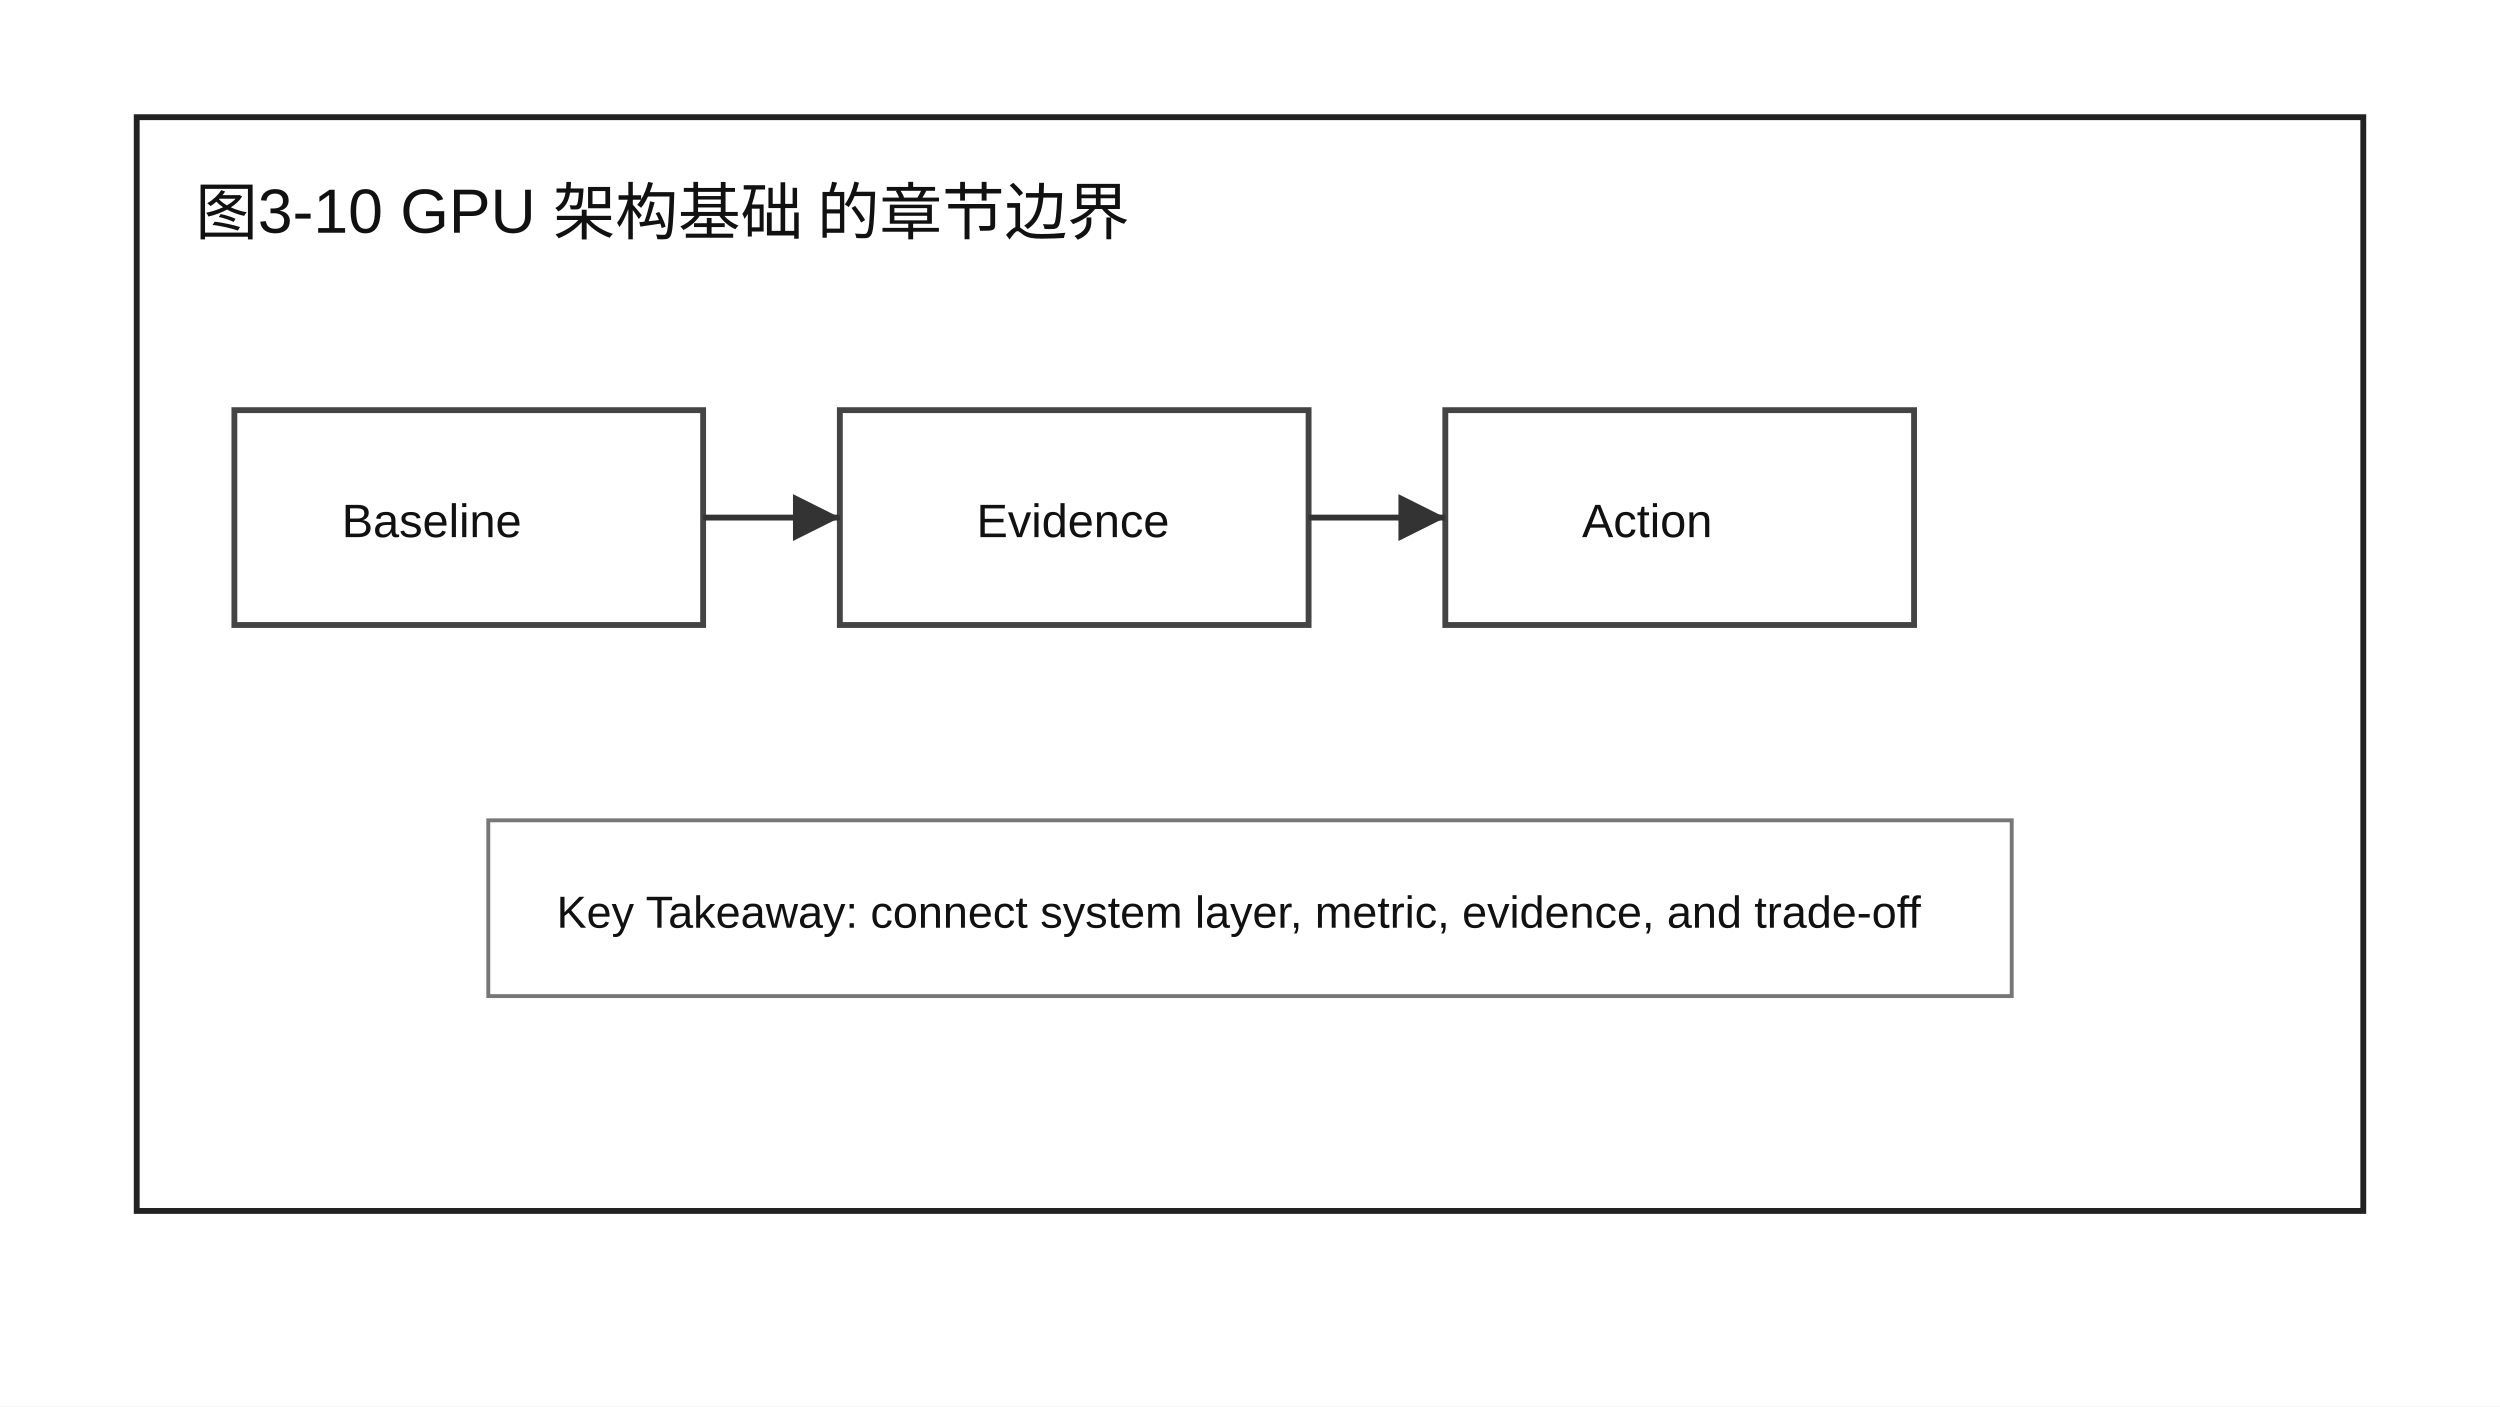
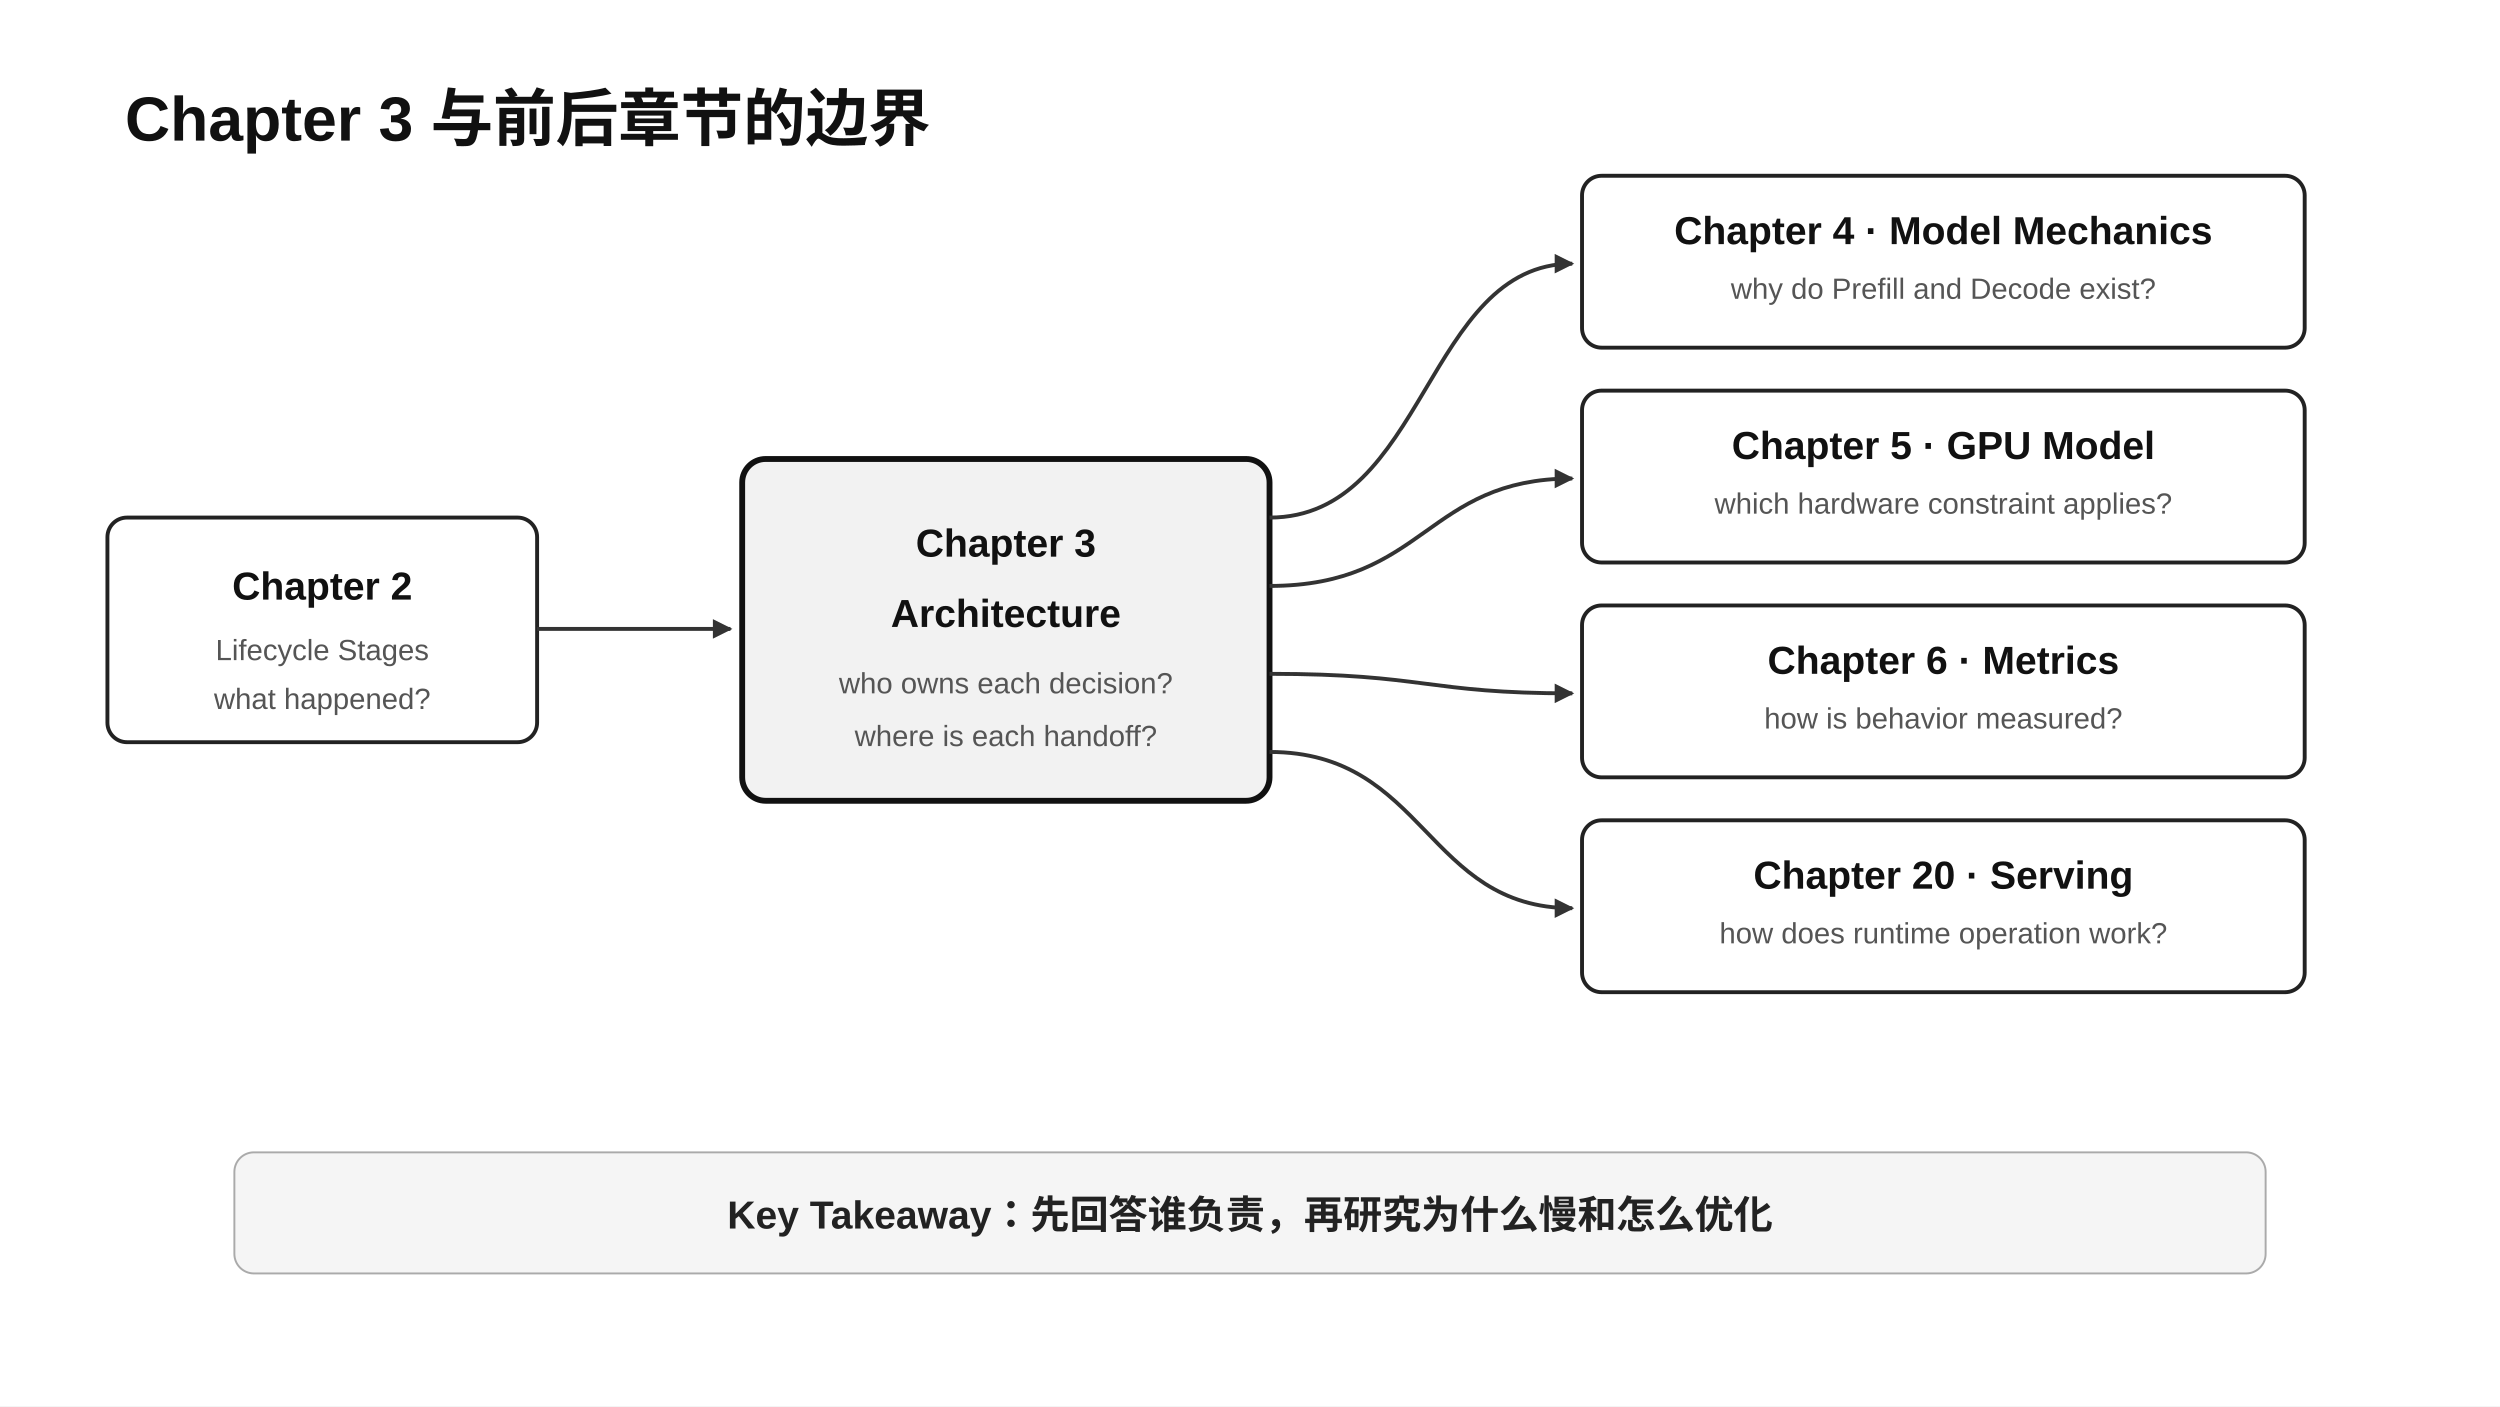
<svg xmlns="http://www.w3.org/2000/svg" width="1280" height="720" viewBox="0 0 1280 720">
-   <rect width="1280" height="720" fill="white" />
-   <rect x="70" y="60" width="1140" height="560" fill="none" stroke="#222" stroke-width="3" />
-   <text x="100" y="120" font-family="Arial, sans-serif" font-size="32" fill="#111">图3-10 GPU 架构基础 的章节边界</text>
-   <rect x="120" y="210" width="240" height="110" fill="none" stroke="#444" stroke-width="3" />
-   <rect x="430" y="210" width="240" height="110" fill="none" stroke="#444" stroke-width="3" />
-   <rect x="740" y="210" width="240" height="110" fill="none" stroke="#444" stroke-width="3" />
-   <text x="175" y="275" font-family="Arial, sans-serif" font-size="24" fill="#111">Baseline</text>
-   <text x="500" y="275" font-family="Arial, sans-serif" font-size="24" fill="#111">Evidence</text>
-   <text x="810" y="275" font-family="Arial, sans-serif" font-size="24" fill="#111">Action</text>
-   <line x1="360" y1="265" x2="430" y2="265" stroke="#333" stroke-width="3" marker-end="url(#arrow)" />
-   <line x1="670" y1="265" x2="740" y2="265" stroke="#333" stroke-width="3" marker-end="url(#arrow)" />
-   <rect x="250" y="420" width="780" height="90" fill="none" stroke="#777" stroke-width="2" />
-   <text x="285" y="475" font-family="Arial, sans-serif" font-size="23" fill="#111">Key Takeaway: connect system layer, metric, evidence, and trade-off</text>
  <defs>
-     <marker id="arrow" viewBox="0 0 10 10" refX="10" refY="5" markerWidth="8" markerHeight="8" orient="auto-start-reverse">
-       <path d="M 0 0 L 10 5 L 0 10 z" fill="#333" />
+     <marker id="a" viewBox="0 0 10 10" refX="9" refY="5" markerWidth="10" markerHeight="10" markerUnits="userSpaceOnUse" orient="auto">
+       <path d="M0 0L10 5L0 10z" fill="#333" />
    </marker>
+     <style>.t{font:700 32px Arial,sans-serif;fill:#111}.b{fill:#fff;stroke:#222;stroke-width:2}.focus{fill:#f2f2f2;stroke:#111;stroke-width:3}.h{font:600 20px Arial,sans-serif;fill:#111;text-anchor:middle}.s{font:15px Arial,sans-serif;fill:#555;text-anchor:middle}.l{fill:none;stroke:#333;stroke-width:2;marker-end:url(#a)}.take{font:600 20px Arial,sans-serif;fill:#222;text-anchor:middle}</style>
  </defs>
+   <rect width="1280" height="720" fill="#fff" />
+   <text x="64" y="72" class="t">Chapter 3 与前后章节的边界</text>
+   <rect x="55" y="265" width="220" height="115" rx="10" class="b" />
+   <text x="165" y="307" class="h">Chapter 2</text>
+   <text x="165" y="338" class="s">Lifecycle Stages</text>
+   <text x="165" y="363" class="s">what happened?</text>
+   <line x1="275" y1="322" x2="374" y2="322" class="l" />
+   <rect x="380" y="235" width="270" height="175" rx="12" class="focus" />
+   <text x="515" y="285" class="h">Chapter 3</text>
+   <text x="515" y="321" class="h">Architecture</text>
+   <text x="515" y="355" class="s">who owns each decision?</text>
+   <text x="515" y="382" class="s">where is each handoff?</text>
+   <path d="M650 265 C730 265 730 135 805 135" class="l" />
+   <path d="M650 300 C730 300 730 245 805 245" class="l" />
+   <path d="M650 345 C730 345 730 355 805 355" class="l" />
+   <path d="M650 385 C730 385 730 465 805 465" class="l" />
+   <rect x="810" y="90" width="370" height="88" rx="10" class="b" />
+   <text x="995" y="125" class="h">Chapter 4 · Model Mechanics</text>
+   <text x="995" y="153" class="s">why do Prefill and Decode exist?</text>
+   <rect x="810" y="200" width="370" height="88" rx="10" class="b" />
+   <text x="995" y="235" class="h">Chapter 5 · GPU Model</text>
+   <text x="995" y="263" class="s">which hardware constraint applies?</text>
+   <rect x="810" y="310" width="370" height="88" rx="10" class="b" />
+   <text x="995" y="345" class="h">Chapter 6 · Metrics</text>
+   <text x="995" y="373" class="s">how is behavior measured?</text>
+   <rect x="810" y="420" width="370" height="88" rx="10" class="b" />
+   <text x="995" y="455" class="h">Chapter 20 · Serving</text>
+   <text x="995" y="483" class="s">how does runtime operation work?</text>
+   <rect x="120" y="590" width="1040" height="62" rx="10" fill="#f5f5f5" stroke="#aaa" />
+   <text x="640" y="629" class="take">Key Takeaway：先回答谁负责，再研究为什么慢和怎么优化</text>
</svg>
